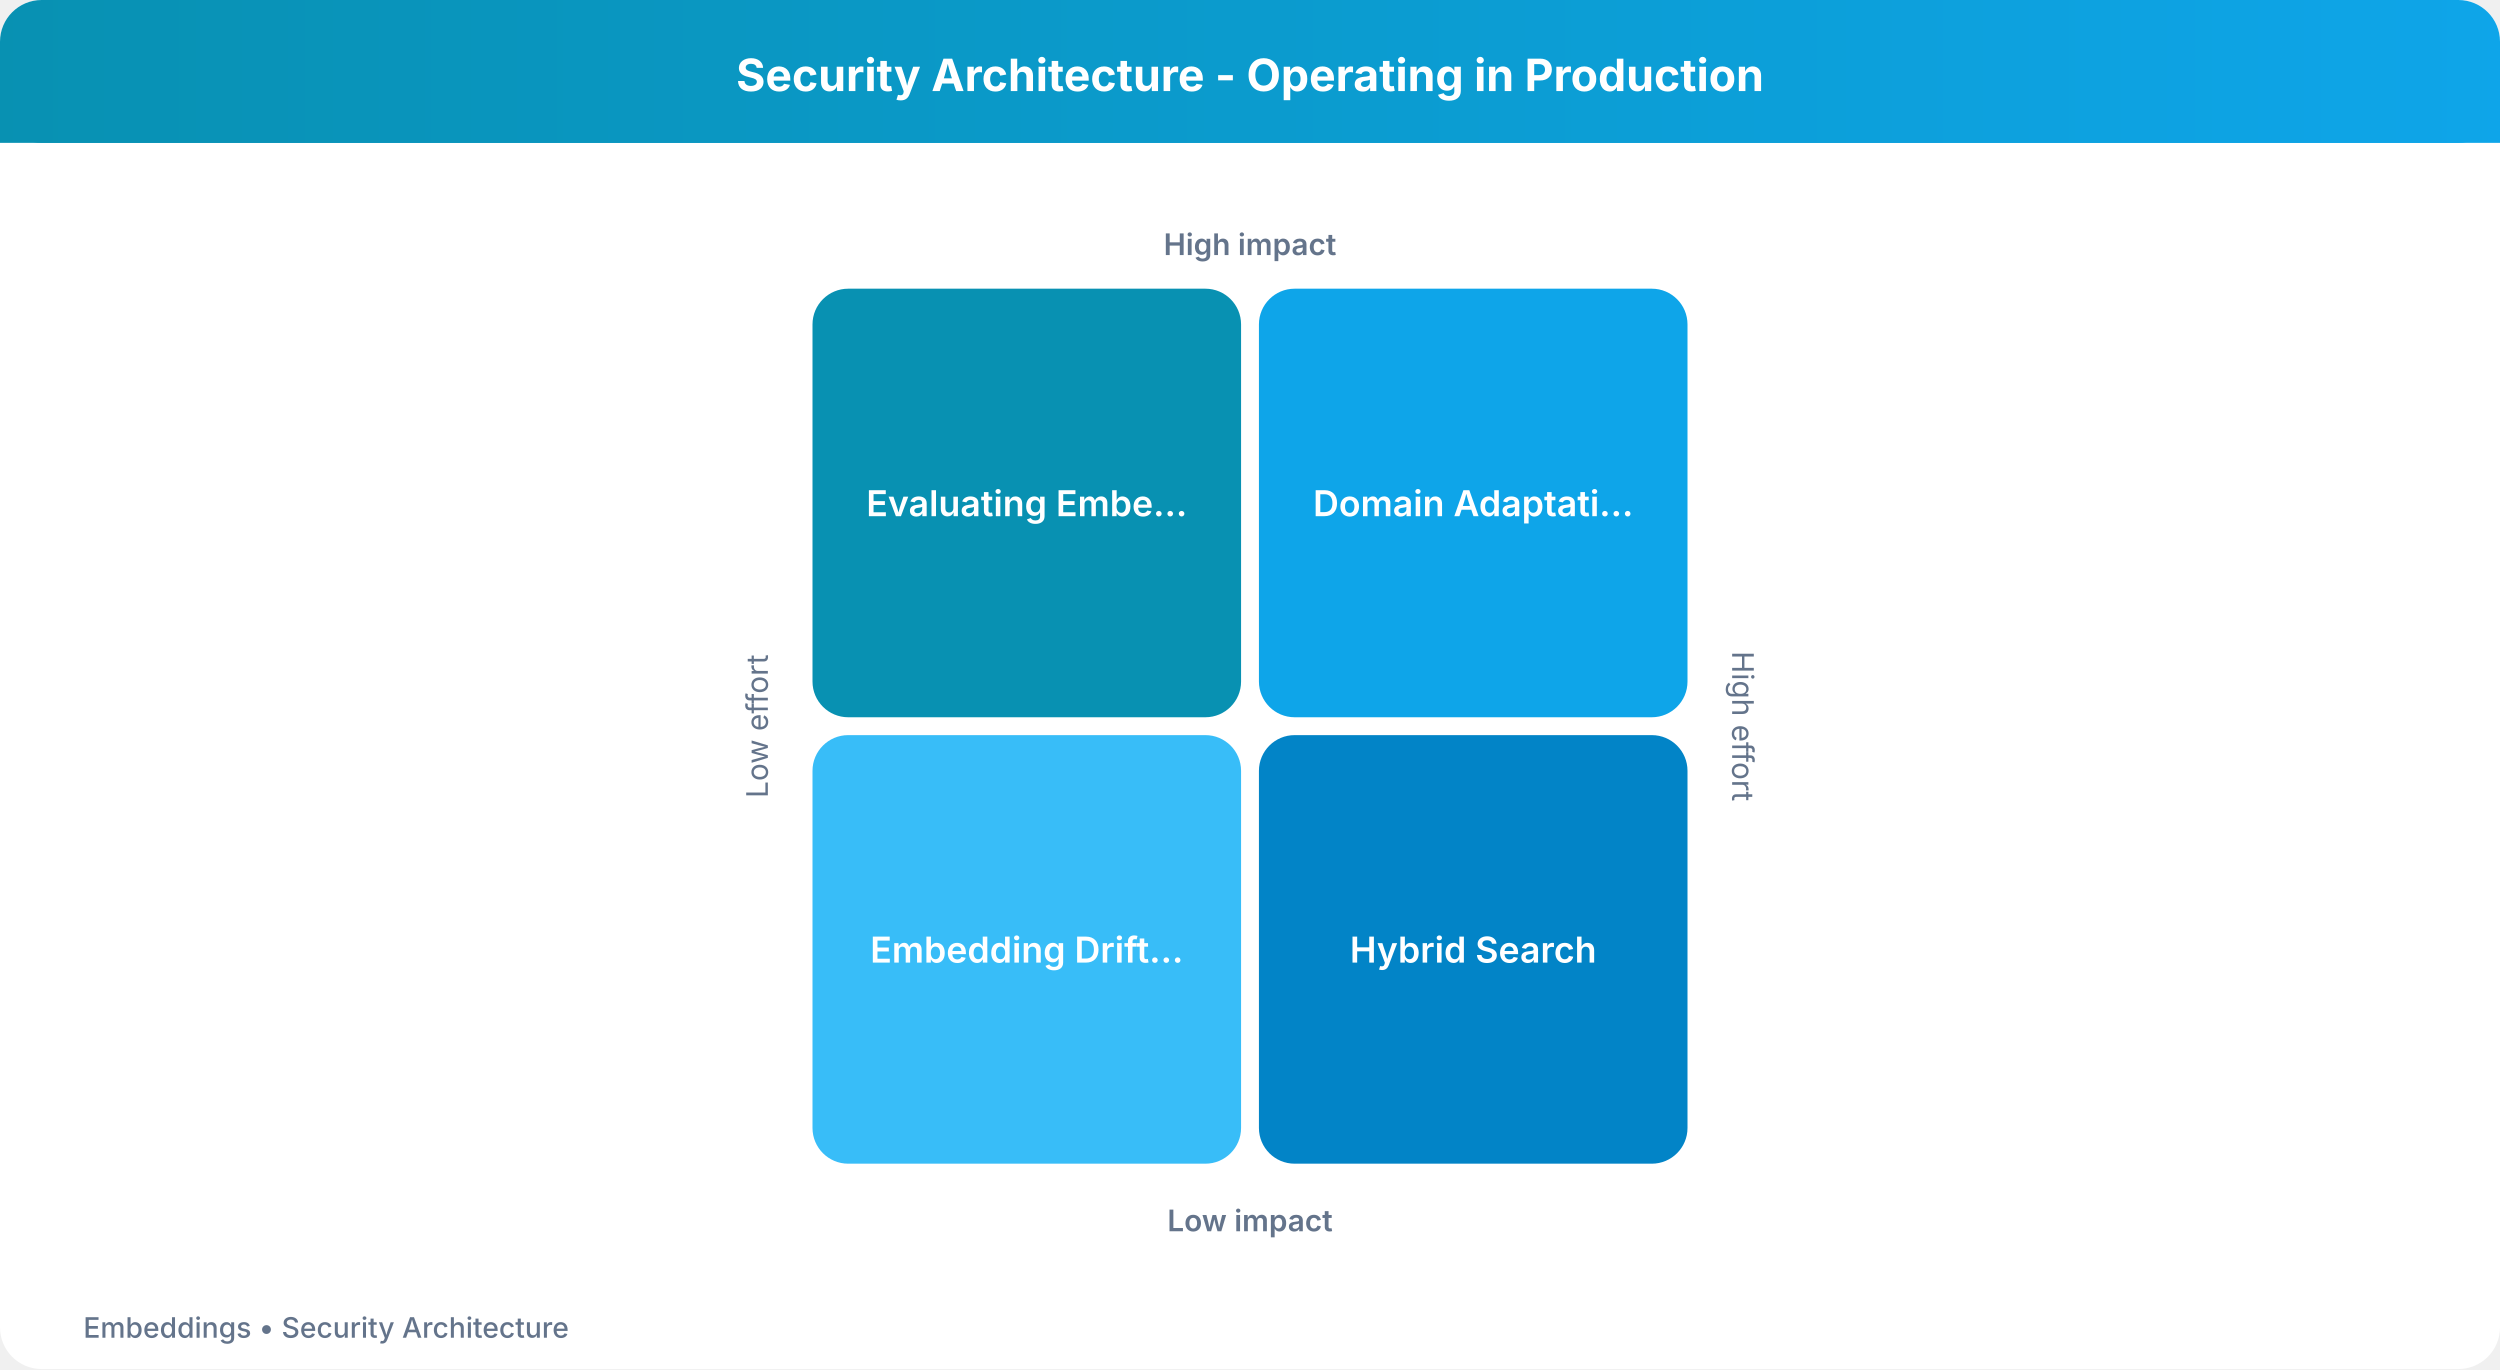
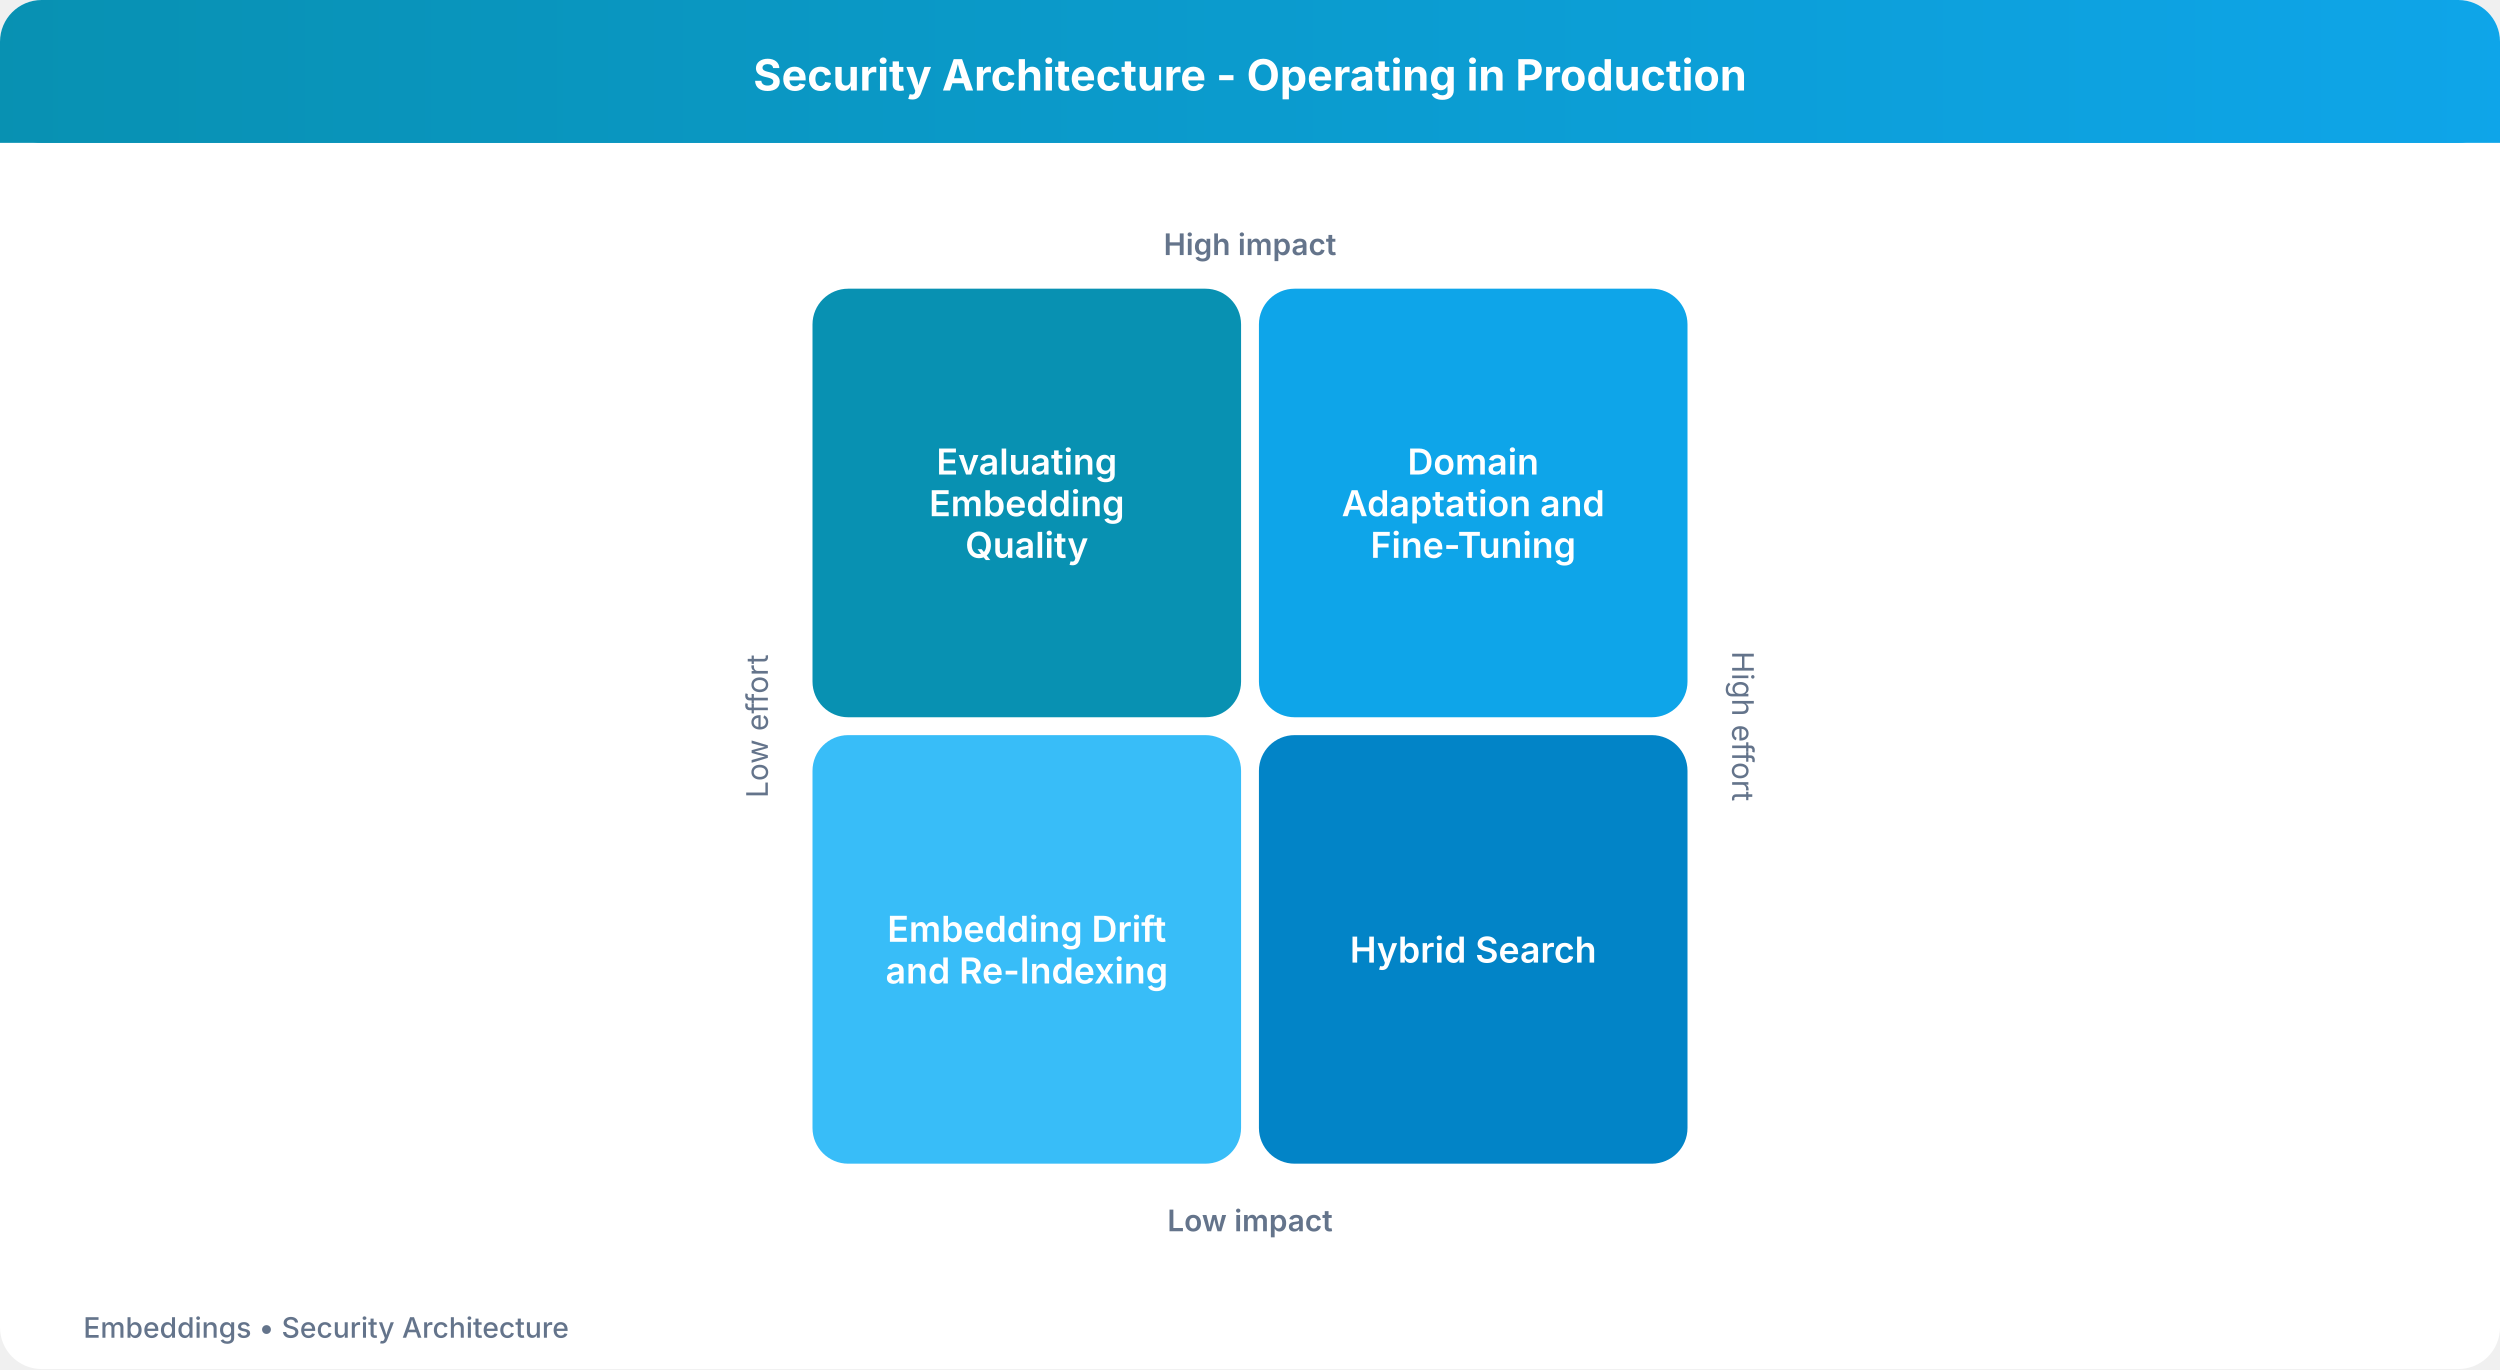
<svg xmlns="http://www.w3.org/2000/svg" width="840" height="460" data-tpl="matrix" data-pal="1-1" viewBox="0 0 840 460" font-family="Inter, Segoe UI, Arial, sans-serif">
  <defs>
    <marker id="ar" markerWidth="9" markerHeight="9" refX="7" refY="3" orient="auto">
      <path d="M0,0 L7,3 L0,6 z" fill="#94a3b8" />
    </marker>
    <marker id="arw" markerWidth="9" markerHeight="9" refX="7" refY="3" orient="auto">
      <path d="M0,0 L7,3 L0,6 z" fill="#ffffff" />
    </marker>
    <filter id="sh" x="-20%" y="-20%" width="140%" height="140%">
      <feDropShadow dx="0" dy="2" stdDeviation="3" flood-color="#0f172a" flood-opacity="0.16" />
    </filter>
  </defs>
  <defs>
    <linearGradient id="bnfa948eb" x1="0" y1="0" x2="1" y2="0">
      <stop offset="0" stop-color="#0891b2" />
      <stop offset="1" stop-color="#0ea5e9" />
    </linearGradient>
  </defs>
  <rect width="840" height="460" rx="14" fill="#ffffff" />
  <rect x="0" y="0" width="840" height="48" rx="14" fill="url(#bnfa948eb)" />
  <rect x="0" y="32" width="840" height="16" fill="url(#bnfa948eb)" />
-   <text x="420" y="25" text-anchor="middle" font-size="15" font-weight="700" fill="#ffffff" dominant-baseline="middle">Security Architecture - Operating in Production</text>
+   <text x="420" y="25" text-anchor="middle" font-size="14.5" font-weight="700" fill="#ffffff" dominant-baseline="middle">Security Architecture - Operating in Production</text>
  <rect x="273" y="97" width="144" height="144" rx="12" fill="#0891b2" />
-   <text x="345" y="169" text-anchor="middle" font-size="12" font-weight="600" fill="#fff" dominant-baseline="middle">Evaluating Embe…</text>
+   <text x="345" y="155" text-anchor="middle" font-size="12" font-weight="600" fill="#fff" dominant-baseline="middle">Evaluating</text>
+   <text x="345" y="169" text-anchor="middle" font-size="12" font-weight="600" fill="#fff" dominant-baseline="middle">Embedding</text>
+   <text x="345" y="183" text-anchor="middle" font-size="12" font-weight="600" fill="#fff" dominant-baseline="middle">Quality</text>
  <rect x="423" y="97" width="144" height="144" rx="12" fill="#0ea5e9" />
-   <text x="495" y="169" text-anchor="middle" font-size="12" font-weight="600" fill="#fff" dominant-baseline="middle">Domain Adaptati…</text>
+   <text x="495" y="155" text-anchor="middle" font-size="12" font-weight="600" fill="#fff" dominant-baseline="middle">Domain</text>
+   <text x="495" y="169" text-anchor="middle" font-size="12" font-weight="600" fill="#fff" dominant-baseline="middle">Adaptation and</text>
+   <text x="495" y="183" text-anchor="middle" font-size="12" font-weight="600" fill="#fff" dominant-baseline="middle">Fine-Tuning</text>
  <rect x="273" y="247" width="144" height="144" rx="12" fill="#38bdf8" />
-   <text x="345" y="319" text-anchor="middle" font-size="12" font-weight="600" fill="#fff" dominant-baseline="middle">Embedding Drift…</text>
+   <text x="345" y="312" text-anchor="middle" font-size="12" font-weight="600" fill="#fff" dominant-baseline="middle">Embedding Drift</text>
+   <text x="345" y="326" text-anchor="middle" font-size="12" font-weight="600" fill="#fff" dominant-baseline="middle">and Re-Indexing</text>
  <rect x="423" y="247" width="144" height="144" rx="12" fill="#0284c7" />
  <text x="495" y="319" text-anchor="middle" font-size="12" font-weight="600" fill="#fff" dominant-baseline="middle">Hybrid Search</text>
  <text x="420" y="82" text-anchor="middle" font-size="10" font-weight="600" fill="#64748b" dominant-baseline="middle">High impact</text>
  <text x="420" y="410" text-anchor="middle" font-size="10" font-weight="600" fill="#64748b" dominant-baseline="middle">Low impact</text>
  <text x="258.0" y="244.0" text-anchor="middle" font-size="10" fill="#64748b" transform="rotate(-90 258.0 244.0)">Low effort</text>
  <text x="582.0" y="244.0" text-anchor="middle" font-size="10" fill="#64748b" transform="rotate(90 582.0 244.0)">High effort</text>
  <text x="28" y="446" text-anchor="start" font-size="9.5" font-weight="500" fill="#64748b" dominant-baseline="middle">Embeddings  •  Security Architecture</text>
</svg>
